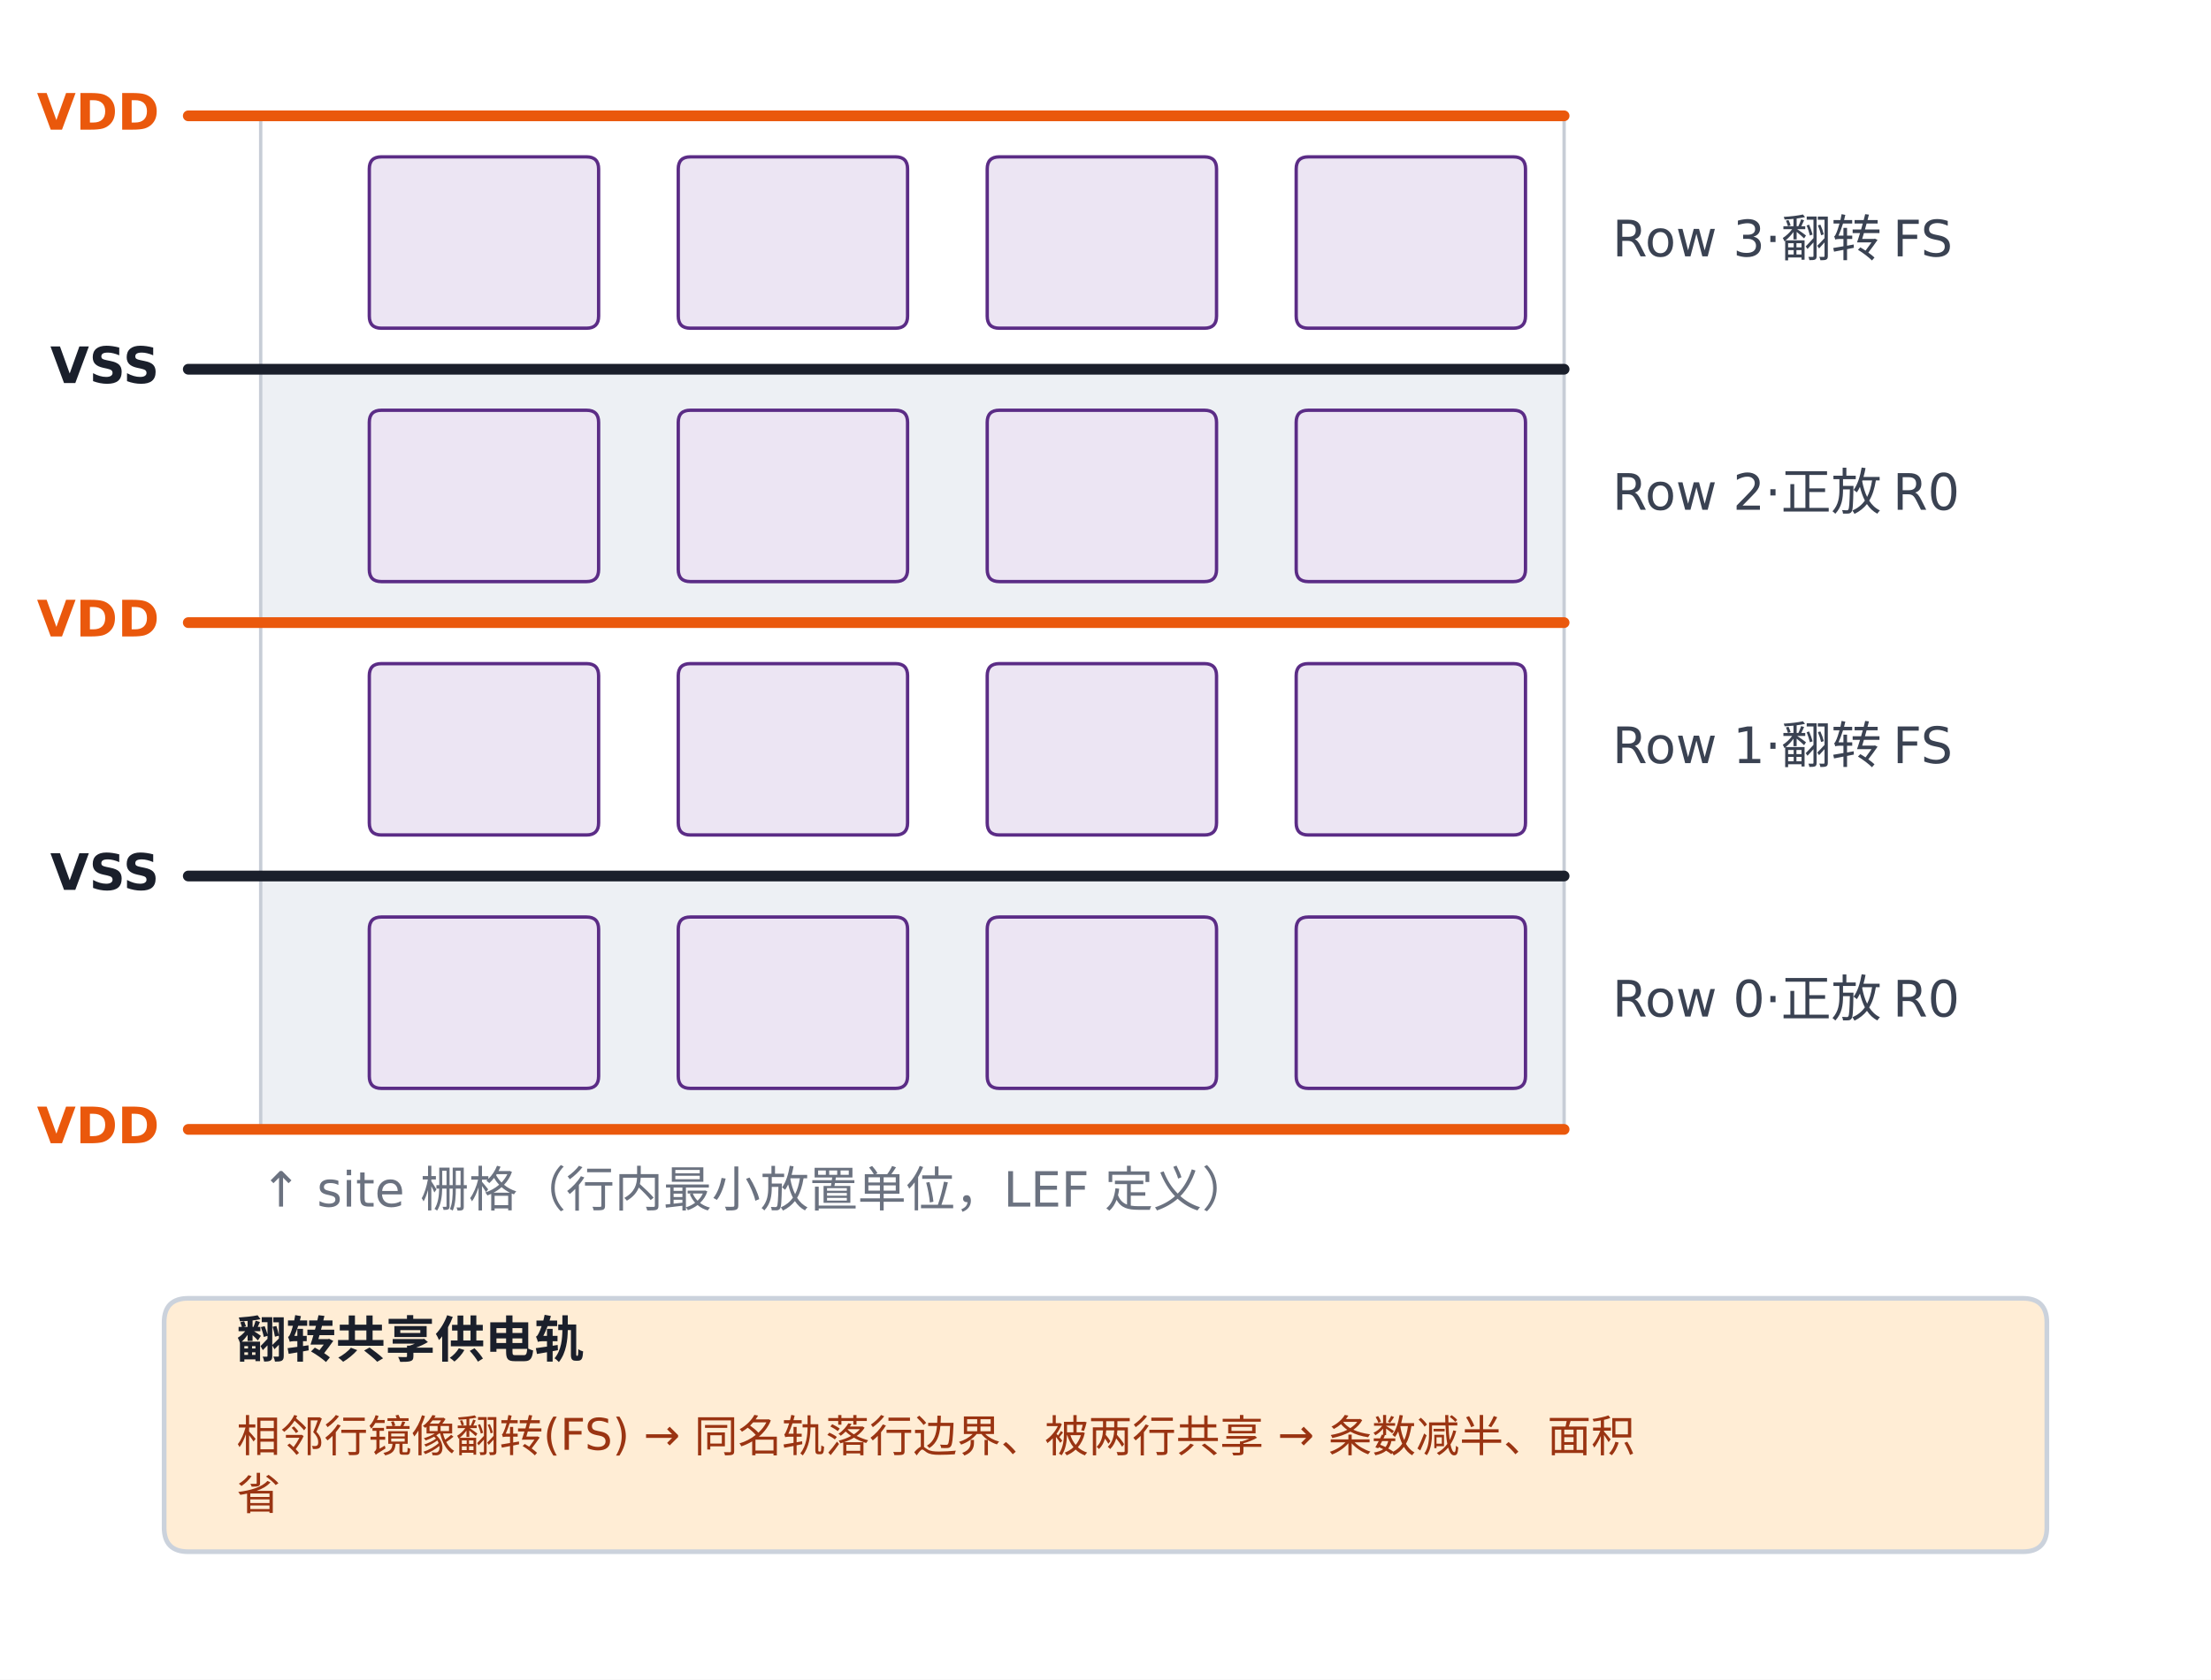
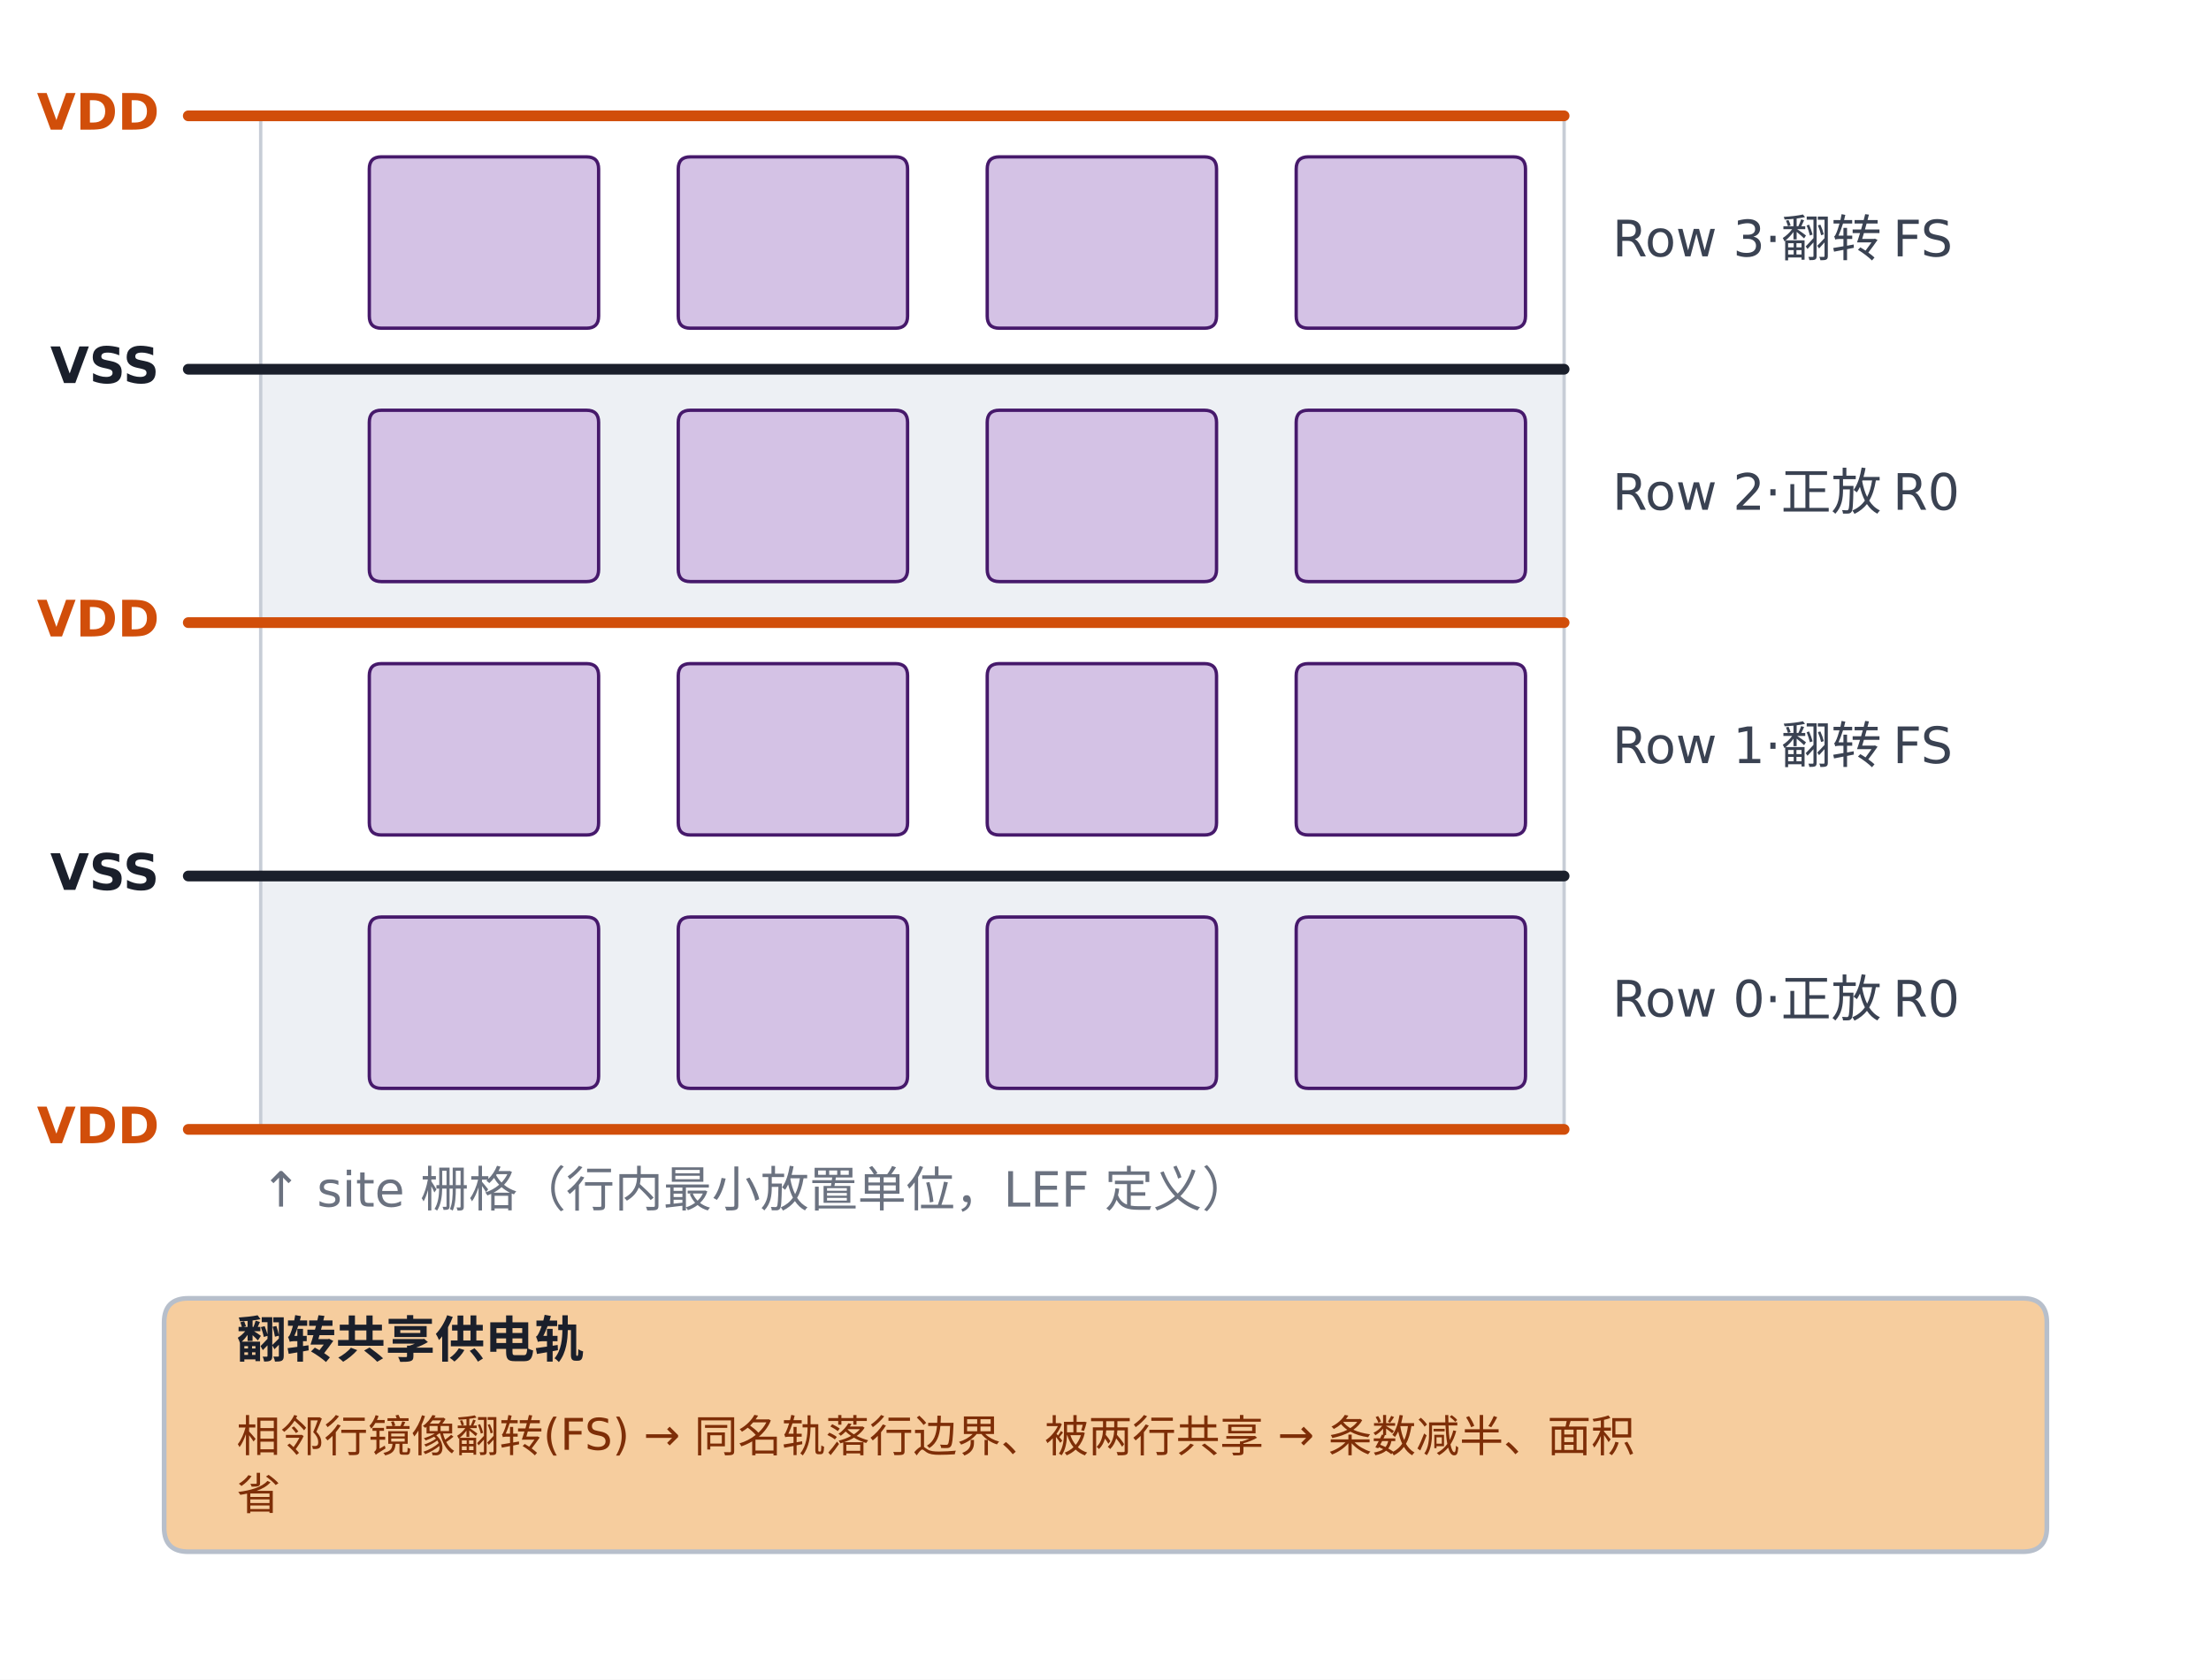
<svg xmlns="http://www.w3.org/2000/svg" width="659.52pt" height="501.12pt" viewBox="0 0 659.52 501.12" version="1.1">
  <defs>
    <style type="text/css">*{stroke-linejoin: round; stroke-linecap: butt}</style>
  </defs>
  <g id="figure_1">
    <g id="patch_1">
      <path d="M 0 501.12  L 659.52 501.12  L 659.52 0  L 0 0  z " style="fill: #ffffff" />
    </g>
    <g id="axes_1">
      <g id="patch_2">
-         <path d="M 5.76 495.36  L 653.76 495.36  L 653.76 5.76  L 5.76 5.76  z " clip-path="url(#p14be06911f)" style="fill: #ffffff" />
+         <path d="M 5.76 495.36  L 653.76 495.36  L 653.76 5.76  L 5.76 5.76  z " clip-path="url(#pfeca98e632)" style="fill: #ffffff" />
      </g>
      <g id="patch_3">
-         <path d="M 77.76 336.96  L 466.56 336.96  L 466.56 261.36  L 77.76 261.36  z " clip-path="url(#p14be06911f)" style="fill: #edf0f4; stroke: #c7cdd6; stroke-linejoin: miter" />
+         <path d="M 77.76 336.96  L 466.56 336.96  L 466.56 261.36  L 77.76 261.36  z " clip-path="url(#pfeca98e632)" style="fill: #edf0f4; stroke: #c7cdd6; stroke-linejoin: miter" />
      </g>
      <g id="patch_4">
-         <path d="M 77.76 261.36  L 466.56 261.36  L 466.56 185.76  L 77.76 185.76  z " clip-path="url(#p14be06911f)" style="fill: #ffffff; stroke: #c7cdd6; stroke-linejoin: miter" />
+         <path d="M 77.76 261.36  L 466.56 261.36  L 466.56 185.76  L 77.76 185.76  z " clip-path="url(#pfeca98e632)" style="fill: #ffffff; stroke: #c7cdd6; stroke-linejoin: miter" />
      </g>
      <g id="patch_5">
-         <path d="M 77.76 185.76  L 466.56 185.76  L 466.56 110.16  L 77.76 110.16  z " clip-path="url(#p14be06911f)" style="fill: #edf0f4; stroke: #c7cdd6; stroke-linejoin: miter" />
+         <path d="M 77.76 185.76  L 466.56 185.76  L 466.56 110.16  L 77.76 110.16  z " clip-path="url(#pfeca98e632)" style="fill: #edf0f4; stroke: #c7cdd6; stroke-linejoin: miter" />
      </g>
      <g id="patch_6">
-         <path d="M 77.76 110.16  L 466.56 110.16  L 466.56 34.56  L 77.76 34.56  z " clip-path="url(#p14be06911f)" style="fill: #ffffff; stroke: #c7cdd6; stroke-linejoin: miter" />
+         <path d="M 77.76 110.16  L 466.56 110.16  L 466.56 34.56  L 77.76 34.56  z " clip-path="url(#pfeca98e632)" style="fill: #ffffff; stroke: #c7cdd6; stroke-linejoin: miter" />
      </g>
      <g id="patch_7">
-         <path d="M 56.16 462.96  L 603.36 462.96  Q 610.56 462.96 610.56 455.76  L 610.56 394.56  Q 610.56 387.36 603.36 387.36  L 56.16 387.36  Q 48.96 387.36 48.96 394.56  L 48.96 455.76  Q 48.96 462.96 56.16 462.96  z " clip-path="url(#p14be06911f)" style="fill: #ffedd5; stroke: #cbd2dc; stroke-width: 1.4; stroke-linejoin: miter" />
+         <path d="M 56.16 462.96  L 603.36 462.96  Q 610.56 462.96 610.56 455.76  L 610.56 394.56  Q 610.56 387.36 603.36 387.36  L 56.16 387.36  Q 48.96 387.36 48.96 394.56  L 48.96 455.76  Q 48.96 462.96 56.16 462.96  z " clip-path="url(#pfeca98e632)" style="fill: #f6cd9e; stroke: #b7bfcb; stroke-width: 1.4; stroke-linejoin: miter" />
      </g>
      <g id="text_1">
        <text style="font-size: 15px; font-family: 'Microsoft YaHei', 'Microsoft YaHei UI', 'SimHei', 'Segoe UI', 'DejaVu Sans', sans-serif; text-anchor: start; fill: #3a4252" x="480.96" y="303.291" transform="rotate(-0 480.96 303.2909)">Row 0·正放 R0</text>
      </g>
      <g id="patch_8">
-         <path d="M 113.76 324.72  L 174.96 324.72  Q 178.56 324.72 178.56 321.12  L 178.56 277.2  Q 178.56 273.6 174.96 273.6  L 113.76 273.6  Q 110.16 273.6 110.16 277.2  L 110.16 321.12  Q 110.16 324.72 113.76 324.72  z " clip-path="url(#p14be06911f)" style="fill: #ece5f3; stroke: #5b2c86; stroke-linejoin: miter" />
+         <path d="M 113.76 324.72  L 174.96 324.72  Q 178.56 324.72 178.56 321.12  L 178.56 277.2  Q 178.56 273.6 174.96 273.6  L 113.76 273.6  Q 110.16 273.6 110.16 277.2  L 110.16 321.12  Q 110.16 324.72 113.76 324.72  z " clip-path="url(#pfeca98e632)" style="fill: #d4c2e5; stroke: #46196b; stroke-linejoin: miter" />
      </g>
      <g id="patch_9">
-         <path d="M 205.92 324.72  L 267.12 324.72  Q 270.72 324.72 270.72 321.12  L 270.72 277.2  Q 270.72 273.6 267.12 273.6  L 205.92 273.6  Q 202.32 273.6 202.32 277.2  L 202.32 321.12  Q 202.32 324.72 205.92 324.72  z " clip-path="url(#p14be06911f)" style="fill: #ece5f3; stroke: #5b2c86; stroke-linejoin: miter" />
+         <path d="M 205.92 324.72  L 267.12 324.72  Q 270.72 324.72 270.72 321.12  L 270.72 277.2  Q 270.72 273.6 267.12 273.6  L 205.92 273.6  Q 202.32 273.6 202.32 277.2  L 202.32 321.12  Q 202.32 324.72 205.92 324.72  z " clip-path="url(#pfeca98e632)" style="fill: #d4c2e5; stroke: #46196b; stroke-linejoin: miter" />
      </g>
      <g id="patch_10">
-         <path d="M 298.08 324.72  L 359.28 324.72  Q 362.88 324.72 362.88 321.12  L 362.88 277.2  Q 362.88 273.6 359.28 273.6  L 298.08 273.6  Q 294.48 273.6 294.48 277.2  L 294.48 321.12  Q 294.48 324.72 298.08 324.72  z " clip-path="url(#p14be06911f)" style="fill: #ece5f3; stroke: #5b2c86; stroke-linejoin: miter" />
+         <path d="M 298.08 324.72  L 359.28 324.72  Q 362.88 324.72 362.88 321.12  L 362.88 277.2  Q 362.88 273.6 359.28 273.6  L 298.08 273.6  Q 294.48 273.6 294.48 277.2  L 294.48 321.12  Q 294.48 324.72 298.08 324.72  z " clip-path="url(#pfeca98e632)" style="fill: #d4c2e5; stroke: #46196b; stroke-linejoin: miter" />
      </g>
      <g id="patch_11">
-         <path d="M 390.24 324.72  L 451.44 324.72  Q 455.04 324.72 455.04 321.12  L 455.04 277.2  Q 455.04 273.6 451.44 273.6  L 390.24 273.6  Q 386.64 273.6 386.64 277.2  L 386.64 321.12  Q 386.64 324.72 390.24 324.72  z " clip-path="url(#p14be06911f)" style="fill: #ece5f3; stroke: #5b2c86; stroke-linejoin: miter" />
+         <path d="M 390.24 324.72  L 451.44 324.72  Q 455.04 324.72 455.04 321.12  L 455.04 277.2  Q 455.04 273.6 451.44 273.6  L 390.24 273.6  Q 386.64 273.6 386.64 277.2  L 386.64 321.12  Q 386.64 324.72 390.24 324.72  z " clip-path="url(#pfeca98e632)" style="fill: #d4c2e5; stroke: #46196b; stroke-linejoin: miter" />
      </g>
      <g id="text_2">
        <text style="font-size: 15px; font-family: 'Microsoft YaHei', 'Microsoft YaHei UI', 'SimHei', 'Segoe UI', 'DejaVu Sans', sans-serif; text-anchor: start; fill: #3a4252" x="480.96" y="227.691" transform="rotate(-0 480.96 227.6909)">Row 1·翻转 FS</text>
      </g>
      <g id="patch_12">
-         <path d="M 113.76 249.12  L 174.96 249.12  Q 178.56 249.12 178.56 245.52  L 178.56 201.6  Q 178.56 198 174.96 198  L 113.76 198  Q 110.16 198 110.16 201.6  L 110.16 245.52  Q 110.16 249.12 113.76 249.12  z " clip-path="url(#p14be06911f)" style="fill: #ece5f3; stroke: #5b2c86; stroke-linejoin: miter" />
+         <path d="M 113.76 249.12  L 174.96 249.12  Q 178.56 249.12 178.56 245.52  L 178.56 201.6  Q 178.56 198 174.96 198  L 113.76 198  Q 110.16 198 110.16 201.6  L 110.16 245.52  Q 110.16 249.12 113.76 249.12  z " clip-path="url(#pfeca98e632)" style="fill: #d4c2e5; stroke: #46196b; stroke-linejoin: miter" />
      </g>
      <g id="patch_13">
-         <path d="M 205.92 249.12  L 267.12 249.12  Q 270.72 249.12 270.72 245.52  L 270.72 201.6  Q 270.72 198 267.12 198  L 205.92 198  Q 202.32 198 202.32 201.6  L 202.32 245.52  Q 202.32 249.12 205.92 249.12  z " clip-path="url(#p14be06911f)" style="fill: #ece5f3; stroke: #5b2c86; stroke-linejoin: miter" />
+         <path d="M 205.92 249.12  L 267.12 249.12  Q 270.72 249.12 270.72 245.52  L 270.72 201.6  Q 270.72 198 267.12 198  L 205.92 198  Q 202.32 198 202.32 201.6  L 202.32 245.52  Q 202.32 249.12 205.92 249.12  z " clip-path="url(#pfeca98e632)" style="fill: #d4c2e5; stroke: #46196b; stroke-linejoin: miter" />
      </g>
      <g id="patch_14">
-         <path d="M 298.08 249.12  L 359.28 249.12  Q 362.88 249.12 362.88 245.52  L 362.88 201.6  Q 362.88 198 359.28 198  L 298.08 198  Q 294.48 198 294.48 201.6  L 294.48 245.52  Q 294.48 249.12 298.08 249.12  z " clip-path="url(#p14be06911f)" style="fill: #ece5f3; stroke: #5b2c86; stroke-linejoin: miter" />
+         <path d="M 298.08 249.12  L 359.28 249.12  Q 362.88 249.12 362.88 245.52  L 362.88 201.6  Q 362.88 198 359.28 198  L 298.08 198  Q 294.48 198 294.48 201.6  L 294.48 245.52  Q 294.48 249.12 298.08 249.12  z " clip-path="url(#pfeca98e632)" style="fill: #d4c2e5; stroke: #46196b; stroke-linejoin: miter" />
      </g>
      <g id="patch_15">
-         <path d="M 390.24 249.12  L 451.44 249.12  Q 455.04 249.12 455.04 245.52  L 455.04 201.6  Q 455.04 198 451.44 198  L 390.24 198  Q 386.64 198 386.64 201.6  L 386.64 245.52  Q 386.64 249.12 390.24 249.12  z " clip-path="url(#p14be06911f)" style="fill: #ece5f3; stroke: #5b2c86; stroke-linejoin: miter" />
+         <path d="M 390.24 249.12  L 451.44 249.12  Q 455.04 249.12 455.04 245.52  L 455.04 201.6  Q 455.04 198 451.44 198  L 390.24 198  Q 386.64 198 386.64 201.6  L 386.64 245.52  Q 386.64 249.12 390.24 249.12  z " clip-path="url(#pfeca98e632)" style="fill: #d4c2e5; stroke: #46196b; stroke-linejoin: miter" />
      </g>
      <g id="text_3">
        <text style="font-size: 15px; font-family: 'Microsoft YaHei', 'Microsoft YaHei UI', 'SimHei', 'Segoe UI', 'DejaVu Sans', sans-serif; text-anchor: start; fill: #3a4252" x="480.96" y="152.091" transform="rotate(-0 480.96 152.0909)">Row 2·正放 R0</text>
      </g>
      <g id="patch_16">
-         <path d="M 113.76 173.52  L 174.96 173.52  Q 178.56 173.52 178.56 169.92  L 178.56 126  Q 178.56 122.4 174.96 122.4  L 113.76 122.4  Q 110.16 122.4 110.16 126  L 110.16 169.92  Q 110.16 173.52 113.76 173.52  z " clip-path="url(#p14be06911f)" style="fill: #ece5f3; stroke: #5b2c86; stroke-linejoin: miter" />
+         <path d="M 113.76 173.52  L 174.96 173.52  Q 178.56 173.52 178.56 169.92  L 178.56 126  Q 178.56 122.4 174.96 122.4  L 113.76 122.4  Q 110.16 122.4 110.16 126  L 110.16 169.92  Q 110.16 173.52 113.76 173.52  z " clip-path="url(#pfeca98e632)" style="fill: #d4c2e5; stroke: #46196b; stroke-linejoin: miter" />
      </g>
      <g id="patch_17">
-         <path d="M 205.92 173.52  L 267.12 173.52  Q 270.72 173.52 270.72 169.92  L 270.72 126  Q 270.72 122.4 267.12 122.4  L 205.92 122.4  Q 202.32 122.4 202.32 126  L 202.32 169.92  Q 202.32 173.52 205.92 173.52  z " clip-path="url(#p14be06911f)" style="fill: #ece5f3; stroke: #5b2c86; stroke-linejoin: miter" />
+         <path d="M 205.92 173.52  L 267.12 173.52  Q 270.72 173.52 270.72 169.92  L 270.72 126  Q 270.72 122.4 267.12 122.4  L 205.92 122.4  Q 202.32 122.4 202.32 126  L 202.32 169.92  Q 202.32 173.52 205.92 173.52  z " clip-path="url(#pfeca98e632)" style="fill: #d4c2e5; stroke: #46196b; stroke-linejoin: miter" />
      </g>
      <g id="patch_18">
-         <path d="M 298.08 173.52  L 359.28 173.52  Q 362.88 173.52 362.88 169.92  L 362.88 126  Q 362.88 122.4 359.28 122.4  L 298.08 122.4  Q 294.48 122.4 294.48 126  L 294.48 169.92  Q 294.48 173.52 298.08 173.52  z " clip-path="url(#p14be06911f)" style="fill: #ece5f3; stroke: #5b2c86; stroke-linejoin: miter" />
+         <path d="M 298.08 173.52  L 359.28 173.52  Q 362.88 173.52 362.88 169.92  L 362.88 126  Q 362.88 122.4 359.28 122.4  L 298.08 122.4  Q 294.48 122.4 294.48 126  L 294.48 169.92  Q 294.48 173.52 298.08 173.52  z " clip-path="url(#pfeca98e632)" style="fill: #d4c2e5; stroke: #46196b; stroke-linejoin: miter" />
      </g>
      <g id="patch_19">
-         <path d="M 390.24 173.52  L 451.44 173.52  Q 455.04 173.52 455.04 169.92  L 455.04 126  Q 455.04 122.4 451.44 122.4  L 390.24 122.4  Q 386.64 122.4 386.64 126  L 386.64 169.92  Q 386.64 173.52 390.24 173.52  z " clip-path="url(#p14be06911f)" style="fill: #ece5f3; stroke: #5b2c86; stroke-linejoin: miter" />
+         <path d="M 390.24 173.52  L 451.44 173.52  Q 455.04 173.52 455.04 169.92  L 455.04 126  Q 455.04 122.4 451.44 122.4  L 390.24 122.4  Q 386.64 122.4 386.64 126  L 386.64 169.92  Q 386.64 173.52 390.24 173.52  z " clip-path="url(#pfeca98e632)" style="fill: #d4c2e5; stroke: #46196b; stroke-linejoin: miter" />
      </g>
      <g id="text_4">
        <text style="font-size: 15px; font-family: 'Microsoft YaHei', 'Microsoft YaHei UI', 'SimHei', 'Segoe UI', 'DejaVu Sans', sans-serif; text-anchor: start; fill: #3a4252" x="480.96" y="76.491" transform="rotate(-0 480.96 76.49086)">Row 3·翻转 FS</text>
      </g>
      <g id="patch_20">
-         <path d="M 113.76 97.92  L 174.96 97.92  Q 178.56 97.92 178.56 94.32  L 178.56 50.4  Q 178.56 46.8 174.96 46.8  L 113.76 46.8  Q 110.16 46.8 110.16 50.4  L 110.16 94.32  Q 110.16 97.92 113.76 97.92  z " clip-path="url(#p14be06911f)" style="fill: #ece5f3; stroke: #5b2c86; stroke-linejoin: miter" />
+         <path d="M 113.76 97.92  L 174.96 97.92  Q 178.56 97.92 178.56 94.32  L 178.56 50.4  Q 178.56 46.8 174.96 46.8  L 113.76 46.8  Q 110.16 46.8 110.16 50.4  L 110.16 94.32  Q 110.16 97.92 113.76 97.92  z " clip-path="url(#pfeca98e632)" style="fill: #d4c2e5; stroke: #46196b; stroke-linejoin: miter" />
      </g>
      <g id="patch_21">
-         <path d="M 205.92 97.92  L 267.12 97.92  Q 270.72 97.92 270.72 94.32  L 270.72 50.4  Q 270.72 46.8 267.12 46.8  L 205.92 46.8  Q 202.32 46.8 202.32 50.4  L 202.32 94.32  Q 202.32 97.92 205.92 97.92  z " clip-path="url(#p14be06911f)" style="fill: #ece5f3; stroke: #5b2c86; stroke-linejoin: miter" />
+         <path d="M 205.92 97.92  L 267.12 97.92  Q 270.72 97.92 270.72 94.32  L 270.72 50.4  Q 270.72 46.8 267.12 46.8  L 205.92 46.8  Q 202.32 46.8 202.32 50.4  L 202.32 94.32  Q 202.32 97.92 205.92 97.92  z " clip-path="url(#pfeca98e632)" style="fill: #d4c2e5; stroke: #46196b; stroke-linejoin: miter" />
      </g>
      <g id="patch_22">
-         <path d="M 298.08 97.92  L 359.28 97.92  Q 362.88 97.92 362.88 94.32  L 362.88 50.4  Q 362.88 46.8 359.28 46.8  L 298.08 46.8  Q 294.48 46.8 294.48 50.4  L 294.48 94.32  Q 294.48 97.92 298.08 97.92  z " clip-path="url(#p14be06911f)" style="fill: #ece5f3; stroke: #5b2c86; stroke-linejoin: miter" />
+         <path d="M 298.08 97.92  L 359.28 97.92  Q 362.88 97.92 362.88 94.32  L 362.88 50.4  Q 362.88 46.8 359.28 46.8  L 298.08 46.8  Q 294.48 46.8 294.48 50.4  L 294.48 94.32  Q 294.48 97.92 298.08 97.92  z " clip-path="url(#pfeca98e632)" style="fill: #d4c2e5; stroke: #46196b; stroke-linejoin: miter" />
      </g>
      <g id="patch_23">
-         <path d="M 390.24 97.92  L 451.44 97.92  Q 455.04 97.92 455.04 94.32  L 455.04 50.4  Q 455.04 46.8 451.44 46.8  L 390.24 46.8  Q 386.64 46.8 386.64 50.4  L 386.64 94.32  Q 386.64 97.92 390.24 97.92  z " clip-path="url(#p14be06911f)" style="fill: #ece5f3; stroke: #5b2c86; stroke-linejoin: miter" />
+         <path d="M 390.24 97.92  L 451.44 97.92  Q 455.04 97.92 455.04 94.32  L 455.04 50.4  Q 455.04 46.8 451.44 46.8  L 390.24 46.8  Q 386.64 46.8 386.64 50.4  L 386.64 94.32  Q 386.64 97.92 390.24 97.92  z " clip-path="url(#pfeca98e632)" style="fill: #d4c2e5; stroke: #46196b; stroke-linejoin: miter" />
      </g>
      <g id="text_5">
-         <text style="font-weight: 700; font-size: 15px; font-family: 'Microsoft YaHei', 'Microsoft YaHei UI', 'SimHei', 'Segoe UI', 'DejaVu Sans', sans-serif; text-anchor: end; fill: #ea580c" x="47.52" y="341.091" transform="rotate(-0 47.52 341.0909)">VDD</text>
+         <text style="font-weight: 700; font-size: 15px; font-family: 'Microsoft YaHei', 'Microsoft YaHei UI', 'SimHei', 'Segoe UI', 'DejaVu Sans', sans-serif; text-anchor: end; fill: #d14e0a" x="47.52" y="341.091" transform="rotate(-0 47.52 341.0909)">VDD</text>
      </g>
      <g id="text_6">
        <text style="font-weight: 700; font-size: 15px; font-family: 'Microsoft YaHei', 'Microsoft YaHei UI', 'SimHei', 'Segoe UI', 'DejaVu Sans', sans-serif; text-anchor: end; fill: #1a1f2b" x="47.52" y="265.491" transform="rotate(-0 47.52 265.4909)">VSS</text>
      </g>
      <g id="text_7">
-         <text style="font-weight: 700; font-size: 15px; font-family: 'Microsoft YaHei', 'Microsoft YaHei UI', 'SimHei', 'Segoe UI', 'DejaVu Sans', sans-serif; text-anchor: end; fill: #ea580c" x="47.52" y="189.891" transform="rotate(-0 47.52 189.8909)">VDD</text>
+         <text style="font-weight: 700; font-size: 15px; font-family: 'Microsoft YaHei', 'Microsoft YaHei UI', 'SimHei', 'Segoe UI', 'DejaVu Sans', sans-serif; text-anchor: end; fill: #d14e0a" x="47.52" y="189.891" transform="rotate(-0 47.52 189.8909)">VDD</text>
      </g>
      <g id="text_8">
        <text style="font-weight: 700; font-size: 15px; font-family: 'Microsoft YaHei', 'Microsoft YaHei UI', 'SimHei', 'Segoe UI', 'DejaVu Sans', sans-serif; text-anchor: end; fill: #1a1f2b" x="47.52" y="114.291" transform="rotate(-0 47.52 114.2909)">VSS</text>
      </g>
      <g id="text_9">
-         <text style="font-weight: 700; font-size: 15px; font-family: 'Microsoft YaHei', 'Microsoft YaHei UI', 'SimHei', 'Segoe UI', 'DejaVu Sans', sans-serif; text-anchor: end; fill: #ea580c" x="47.52" y="38.691" transform="rotate(-0 47.52 38.69086)">VDD</text>
+         <text style="font-weight: 700; font-size: 15px; font-family: 'Microsoft YaHei', 'Microsoft YaHei UI', 'SimHei', 'Segoe UI', 'DejaVu Sans', sans-serif; text-anchor: end; fill: #d14e0a" x="47.52" y="38.691" transform="rotate(-0 47.52 38.69086)">VDD</text>
      </g>
      <g id="text_10">
        <text style="font-size: 14.5px; font-family: 'Microsoft YaHei', 'Microsoft YaHei UI', 'SimHei', 'Segoe UI', 'DejaVu Sans', sans-serif; text-anchor: start; fill: #6b7280" x="77.76" y="360" transform="rotate(-0 77.76 360)">↑ site 栅格（行内最小放置单位，LEF 定义）</text>
      </g>
      <g id="text_11">
        <text style="font-weight: 700; font-size: 14.809px; font-family: 'Microsoft YaHei', 'Microsoft YaHei UI', 'SimHei', 'Segoe UI', 'DejaVu Sans', sans-serif; text-anchor: start; fill: #1a1f2b" x="70.56" y="404.958" transform="rotate(-0 70.56 404.9581)">翻转共享供电轨</text>
      </g>
      <g id="text_12">
-         <text style="font-size: 13.067px; font-family: 'Microsoft YaHei', 'Microsoft YaHei UI', 'SimHei', 'Segoe UI', 'DejaVu Sans', sans-serif; text-anchor: start; fill: #9a3412" x="70.56" y="433.149" transform="rotate(-0 70.56 433.1488)">相邻行镜像翻转(FS) → 同名轨落行边界、被两行共享 → 条数减半、面积</text>
+         <text style="font-size: 13.067px; font-family: 'Microsoft YaHei', 'Microsoft YaHei UI', 'SimHei', 'Segoe UI', 'DejaVu Sans', sans-serif; text-anchor: start; fill: #7e2e07" x="70.56" y="433.149" transform="rotate(-0 70.56 433.1488)">相邻行镜像翻转(FS) → 同名轨落行边界、被两行共享 → 条数减半、面积</text>
      </g>
      <g id="text_13">
-         <text style="font-size: 13.067px; font-family: 'Microsoft YaHei', 'Microsoft YaHei UI', 'SimHei', 'Segoe UI', 'DejaVu Sans', sans-serif; text-anchor: start; fill: #9a3412" x="70.56" y="450.397" transform="rotate(-0 70.56 450.3971)">省</text>
+         <text style="font-size: 13.067px; font-family: 'Microsoft YaHei', 'Microsoft YaHei UI', 'SimHei', 'Segoe UI', 'DejaVu Sans', sans-serif; text-anchor: start; fill: #7e2e07" x="70.56" y="450.397" transform="rotate(-0 70.56 450.3971)">省</text>
      </g>
      <g id="line2d_1">
-         <path d="M 56.16 336.96  L 466.56 336.96  " clip-path="url(#p14be06911f)" style="fill: none; stroke: #ea580c; stroke-width: 3.2; stroke-linecap: round" />
+         <path d="M 56.16 336.96  L 466.56 336.96  " clip-path="url(#pfeca98e632)" style="fill: none; stroke: #d14e0a; stroke-width: 3.2; stroke-linecap: round" />
      </g>
      <g id="line2d_2">
-         <path d="M 56.16 261.36  L 466.56 261.36  " clip-path="url(#p14be06911f)" style="fill: none; stroke: #1a1f2b; stroke-width: 3.2; stroke-linecap: round" />
+         <path d="M 56.16 261.36  L 466.56 261.36  " clip-path="url(#pfeca98e632)" style="fill: none; stroke: #1a1f2b; stroke-width: 3.2; stroke-linecap: round" />
      </g>
      <g id="line2d_3">
-         <path d="M 56.16 185.76  L 466.56 185.76  " clip-path="url(#p14be06911f)" style="fill: none; stroke: #ea580c; stroke-width: 3.2; stroke-linecap: round" />
+         <path d="M 56.16 185.76  L 466.56 185.76  " clip-path="url(#pfeca98e632)" style="fill: none; stroke: #d14e0a; stroke-width: 3.2; stroke-linecap: round" />
      </g>
      <g id="line2d_4">
-         <path d="M 56.16 110.16  L 466.56 110.16  " clip-path="url(#p14be06911f)" style="fill: none; stroke: #1a1f2b; stroke-width: 3.2; stroke-linecap: round" />
+         <path d="M 56.16 110.16  L 466.56 110.16  " clip-path="url(#pfeca98e632)" style="fill: none; stroke: #1a1f2b; stroke-width: 3.2; stroke-linecap: round" />
      </g>
      <g id="line2d_5">
-         <path d="M 56.16 34.56  L 466.56 34.56  " clip-path="url(#p14be06911f)" style="fill: none; stroke: #ea580c; stroke-width: 3.2; stroke-linecap: round" />
+         <path d="M 56.16 34.56  L 466.56 34.56  " clip-path="url(#pfeca98e632)" style="fill: none; stroke: #d14e0a; stroke-width: 3.2; stroke-linecap: round" />
      </g>
    </g>
  </g>
  <defs>
-     <clipPath id="p14be06911f">
+     <clipPath id="pfeca98e632">
      <rect x="5.76" y="5.76" width="648" height="489.6" />
    </clipPath>
  </defs>
</svg>
